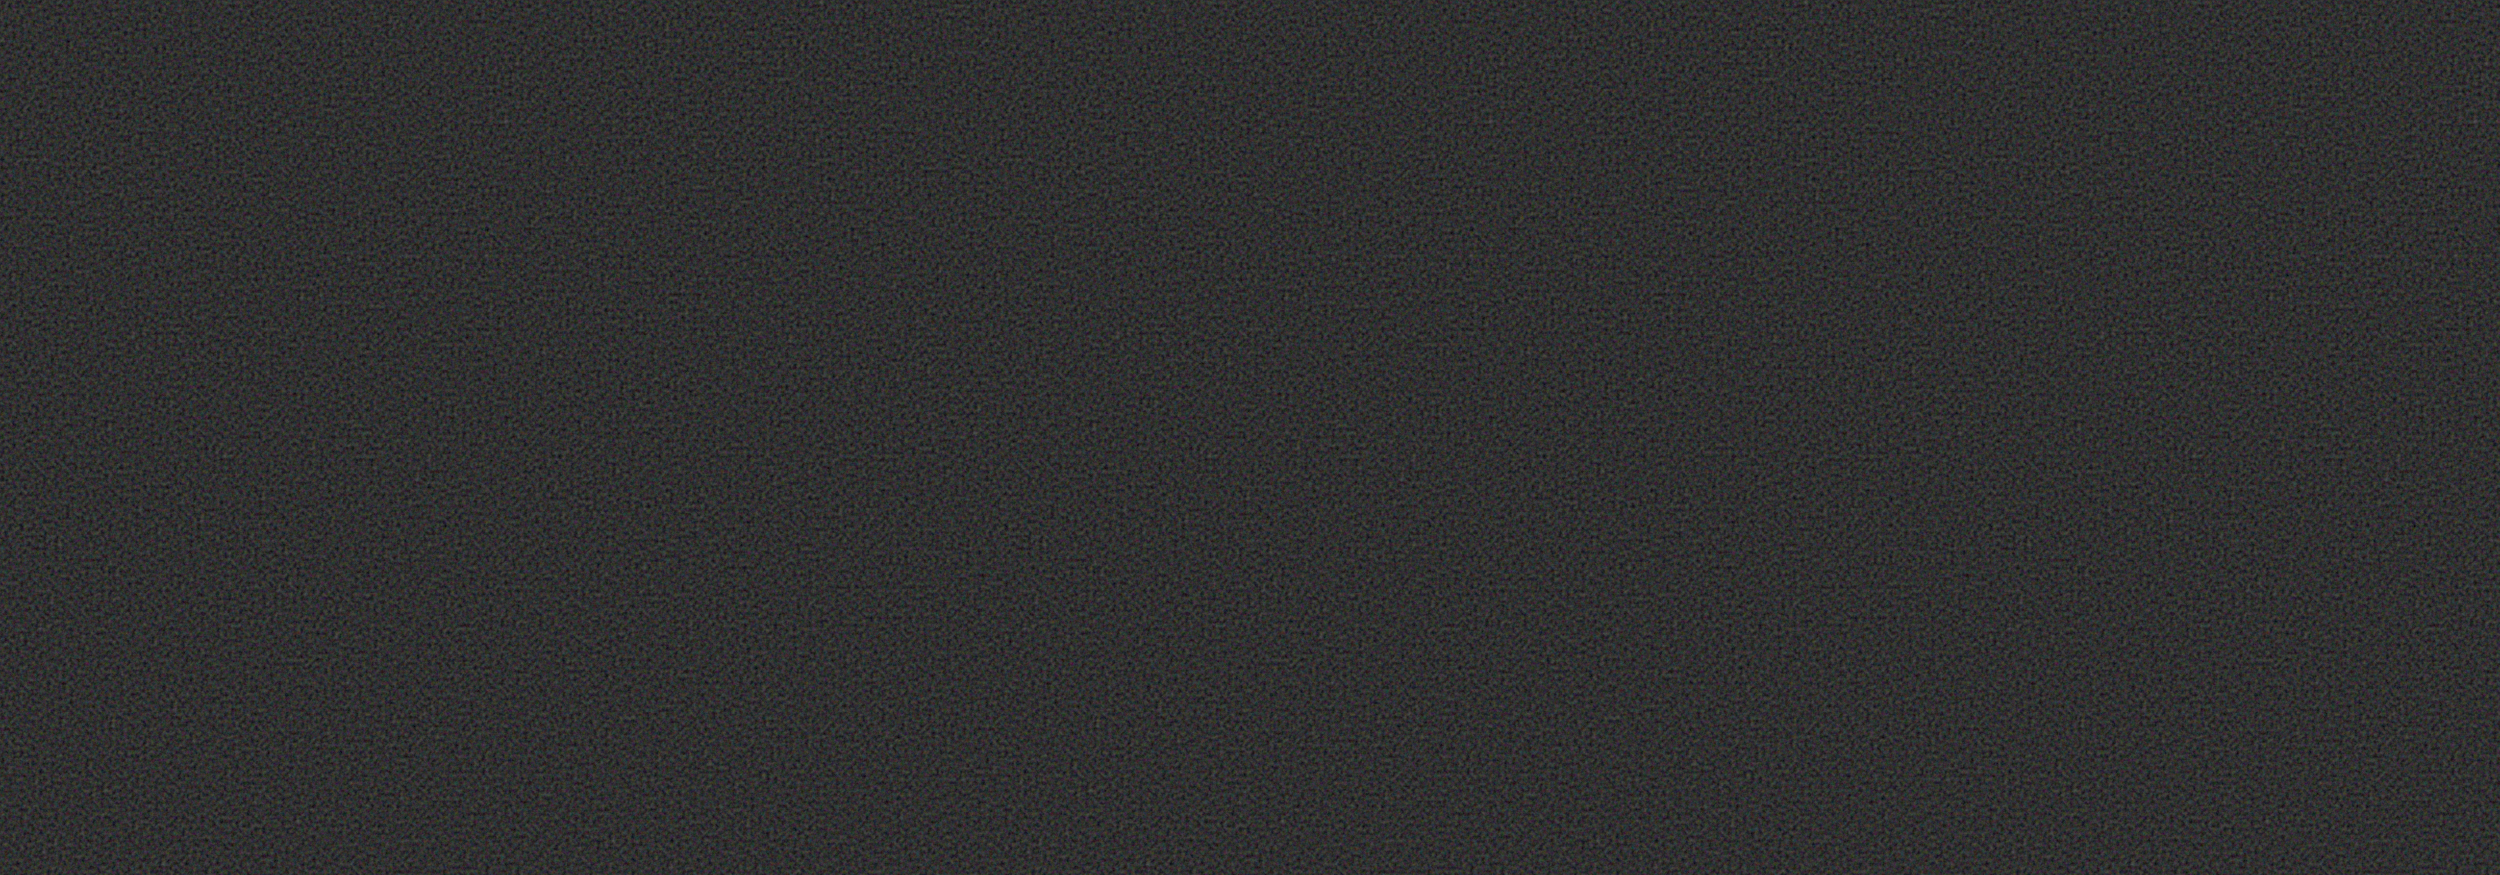
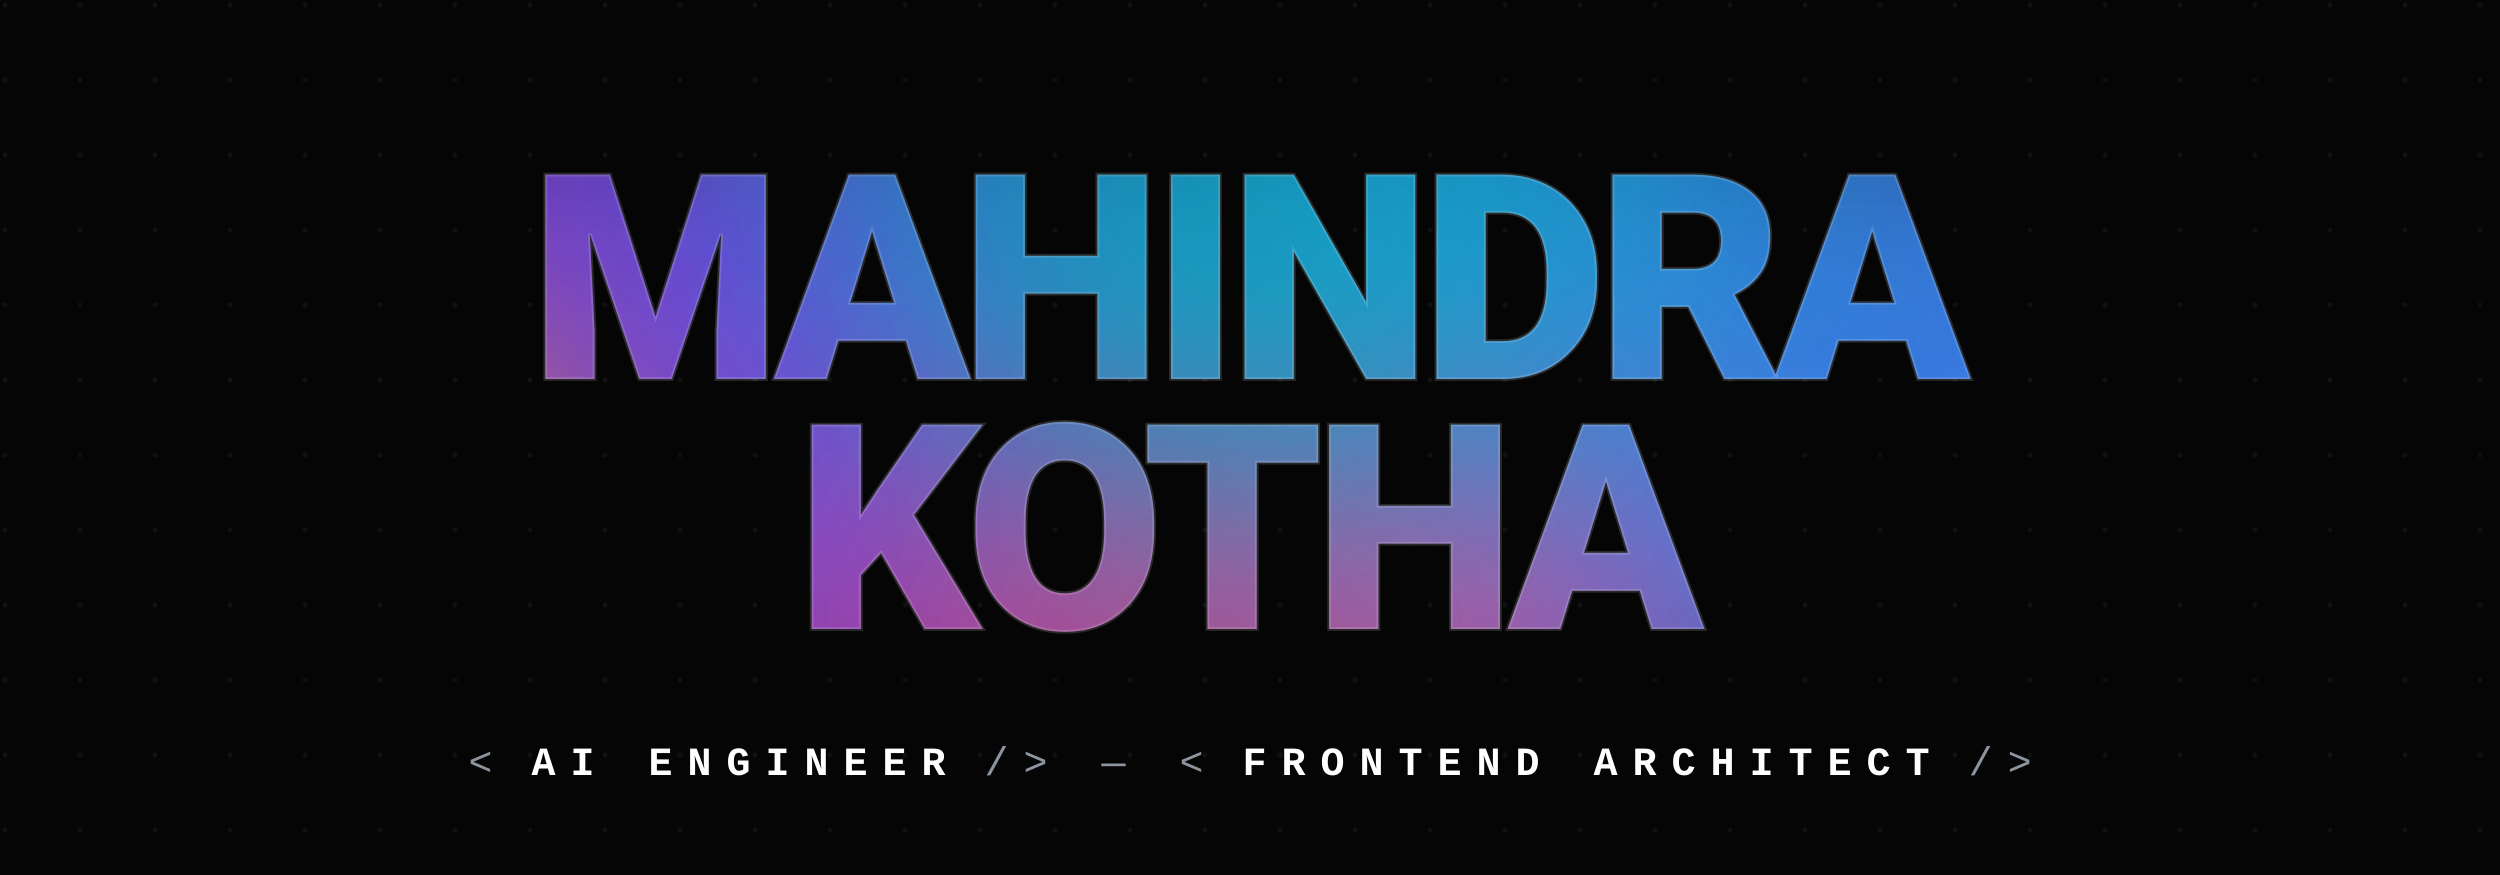
<svg xmlns="http://www.w3.org/2000/svg" viewBox="0 0 1000 350" width="100%" height="350">
  <defs>
    <style>
      /* Massive, tight-tracked Swiss Typography */
      .name { 
        font-family: -apple-system, BlinkMacSystemFont, "Segoe UI", Roboto, Helvetica, Arial, sans-serif; 
        font-size: 115px; 
        font-weight: 900; 
        text-anchor: middle; 
        dominant-baseline: middle; 
        letter-spacing: -4px; 
      }
      .role { 
        font-family: ui-monospace, SFMono-Regular, "SF Mono", Menlo, Consolas, "Liberation Mono", monospace; 
        font-size: 16px; 
        font-weight: 400; 
        fill: #8b949e; 
        text-anchor: middle; 
        letter-spacing: 6px; 
      }
      .highlight { fill: #ffffff; font-weight: 600; }
      
      /* Hardware-accelerated fluid keyframes */
      @keyframes aurora1 { 
        0% { transform: translate(0, 0) scale(1); } 
        33% { transform: translate(150px, -50px) scale(1.2); } 
        66% { transform: translate(-50px, 100px) scale(0.8); }
        100% { transform: translate(0, 0) scale(1); } 
      }
      @keyframes aurora2 { 
        0% { transform: translate(0, 0) scale(1.2); } 
        33% { transform: translate(-150px, 50px) scale(0.9); } 
        66% { transform: translate(100px, -50px) scale(1.3); }
        100% { transform: translate(0, 0) scale(1.2); } 
      }
      @keyframes aurora3 { 
        0% { transform: translate(0, 0) scale(0.8); } 
        50% { transform: translate(50px, 150px) scale(1.4); } 
        100% { transform: translate(0, 0) scale(0.8); } 
      }
      
      .blob1 { animation: aurora1 15s infinite alternate ease-in-out; transform-origin: center; }
      .blob2 { animation: aurora2 18s infinite alternate-reverse ease-in-out; transform-origin: center; }
      .blob3 { animation: aurora3 12s infinite alternate ease-in-out; transform-origin: center; }
      .blob4 { animation: aurora1 20s infinite alternate-reverse ease-in-out; transform-origin: center; }
    </style>
    <filter id="grain" x="0" y="0" width="100%" height="100%">
      <feTurbulence type="fractalNoise" baseFrequency="0.65" numOctaves="3" result="noise" />
-       <feColorMatrix type="matrix" values="1 0 0 0 0, 0 1 0 0 0, 0 0 1 0 0, 0 0 0 0.12 0" in="noise" result="coloredNoise" />
-       <feBlend in="SourceGraphic" in2="coloredNoise" mode="screen" />
+       <feColorMatrix type="matrix" values="1 0 0 0 0, 0 1 0 0 0, 0 0 1 0 0, 0 0 0 0.5 0" in="noise" result="coloredNoise" />
+     </filter>
+     <filter id="soft50" x="-60%" y="-60%" width="220%" height="220%">
+       <feGaussianBlur stdDeviation="50" />
+     </filter>
+     <filter id="soft60" x="-60%" y="-60%" width="220%" height="220%">
+       <feGaussianBlur stdDeviation="60" />
+     </filter>
+     <filter id="soft70" x="-60%" y="-60%" width="220%" height="220%">
+       <feGaussianBlur stdDeviation="70" />
    </filter>
    <mask id="textMask">
      <rect width="100%" height="100%" fill="black" />
      <text x="500" y="120" class="name" fill="white">MAHINDRA</text>
      <text x="500" y="220" class="name" fill="white">KOTHA</text>
    </mask>
    <pattern id="grid" width="30" height="30" patternUnits="userSpaceOnUse">
      <circle cx="2" cy="2" r="1" fill="#ffffff" opacity="0.05" />
    </pattern>
  </defs>
  <rect width="100%" height="100%" fill="#050505" />
  <rect width="100%" height="100%" fill="url(#grid)" />
  <g mask="url(#textMask)">
    <rect width="100%" height="100%" fill="#1a1a1a" />
-     <circle cx="250" cy="150" r="200" fill="#7c3aed" class="blob1" filter="blur(60px)" opacity="0.9" />
-     <circle cx="750" cy="150" r="250" fill="#3b82f6" class="blob2" filter="blur(70px)" opacity="0.9" />
-     <circle cx="500" cy="300" r="180" fill="#ec4899" class="blob3" filter="blur(60px)" opacity="0.8" />
-     <circle cx="500" cy="0" r="200" fill="#06b6d4" class="blob4" filter="blur(70px)" opacity="0.9" />
-     <circle cx="100" cy="250" r="150" fill="#f59e0b" class="blob2" filter="blur(50px)" opacity="0.6" />
+     <circle cx="250" cy="150" r="200" fill="#7c3aed" class="blob1" filter="url(#soft60)" opacity="0.9" />
+     <circle cx="750" cy="150" r="250" fill="#3b82f6" class="blob2" filter="url(#soft70)" opacity="0.9" />
+     <circle cx="500" cy="300" r="180" fill="#ec4899" class="blob3" filter="url(#soft60)" opacity="0.8" />
+     <circle cx="500" cy="0" r="200" fill="#06b6d4" class="blob4" filter="url(#soft70)" opacity="0.9" />
+     <circle cx="100" cy="250" r="150" fill="#f59e0b" class="blob2" filter="url(#soft50)" opacity="0.6" />
  </g>
  <text x="500" y="120" class="name" fill="none" stroke="rgba(255,255,255,0.15)" stroke-width="1.5">MAHINDRA</text>
  <text x="500" y="220" class="name" fill="none" stroke="rgba(255,255,255,0.15)" stroke-width="1.5">KOTHA</text>
  <text x="500" y="310" class="role">
    &lt; <tspan class="highlight">AI ENGINEER</tspan> /&gt; — &lt; <tspan class="highlight">FRONTEND ARCHITECT</tspan> /&gt;
  </text>
-   <rect width="100%" height="100%" style="pointer-events:none;" filter="url(#grain)" opacity="1" />
+   <rect width="100%" height="100%" style="pointer-events:none;mix-blend-mode:overlay;" filter="url(#grain)" opacity="0.06" />
</svg>
